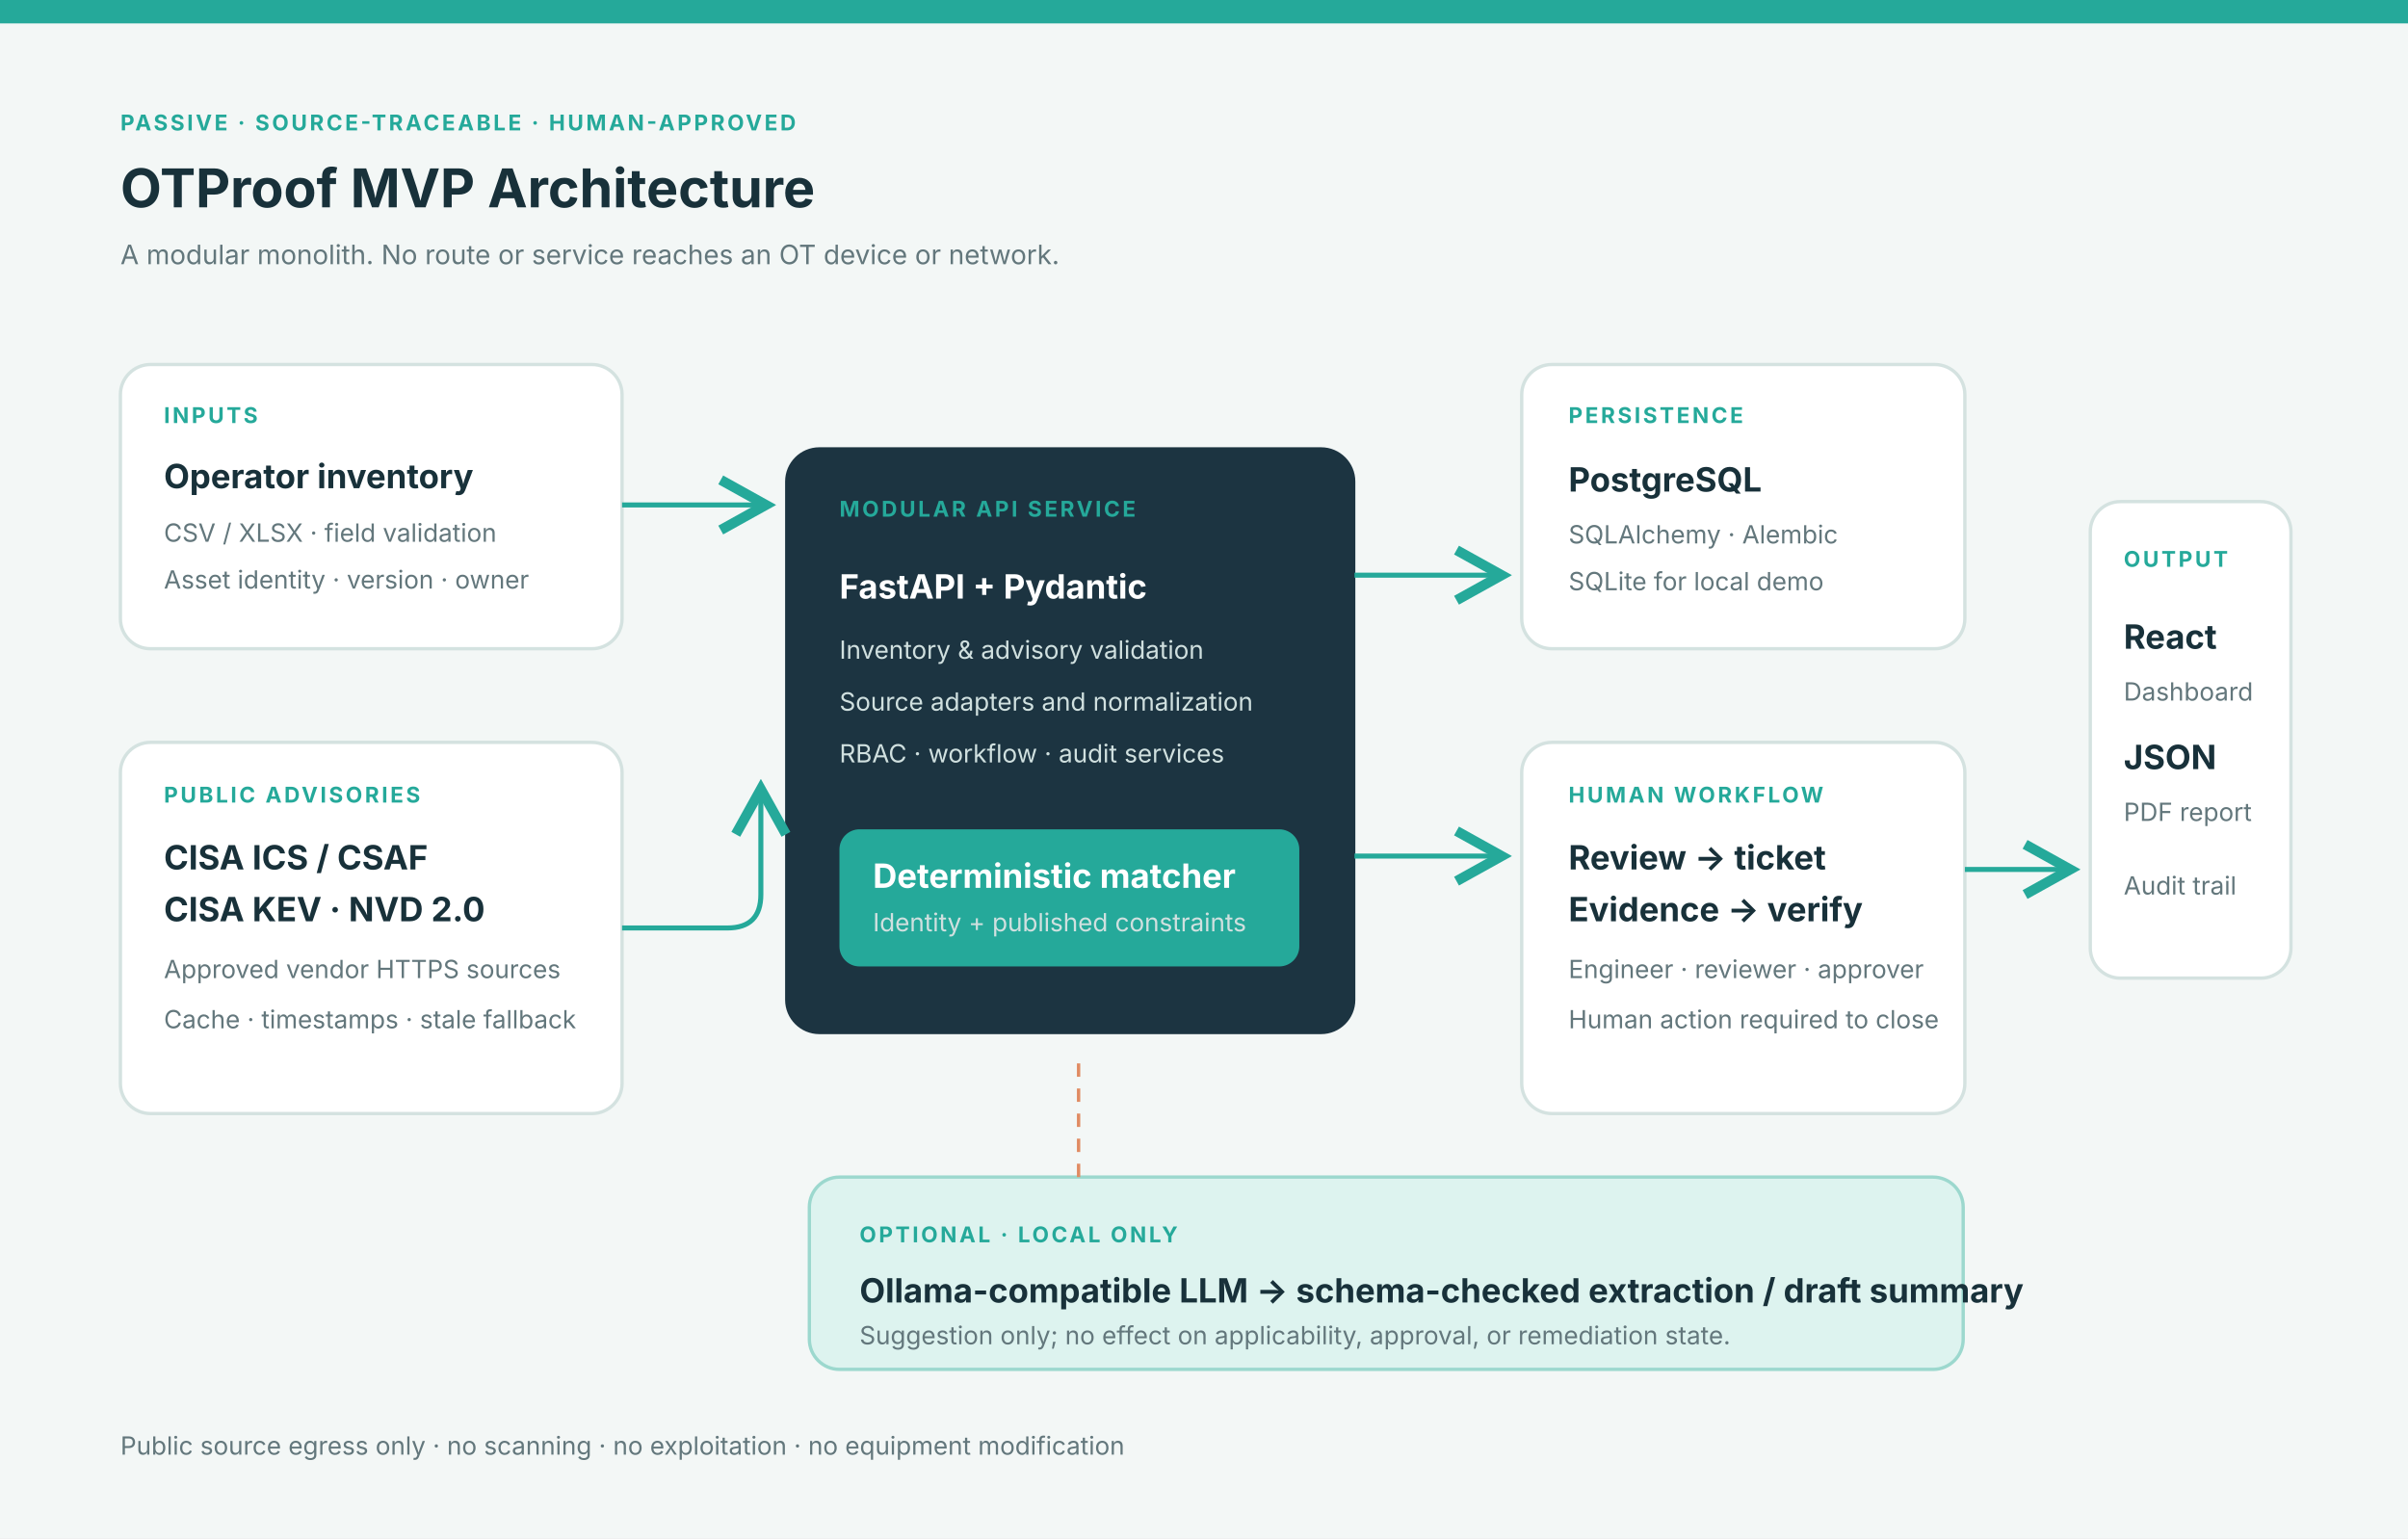
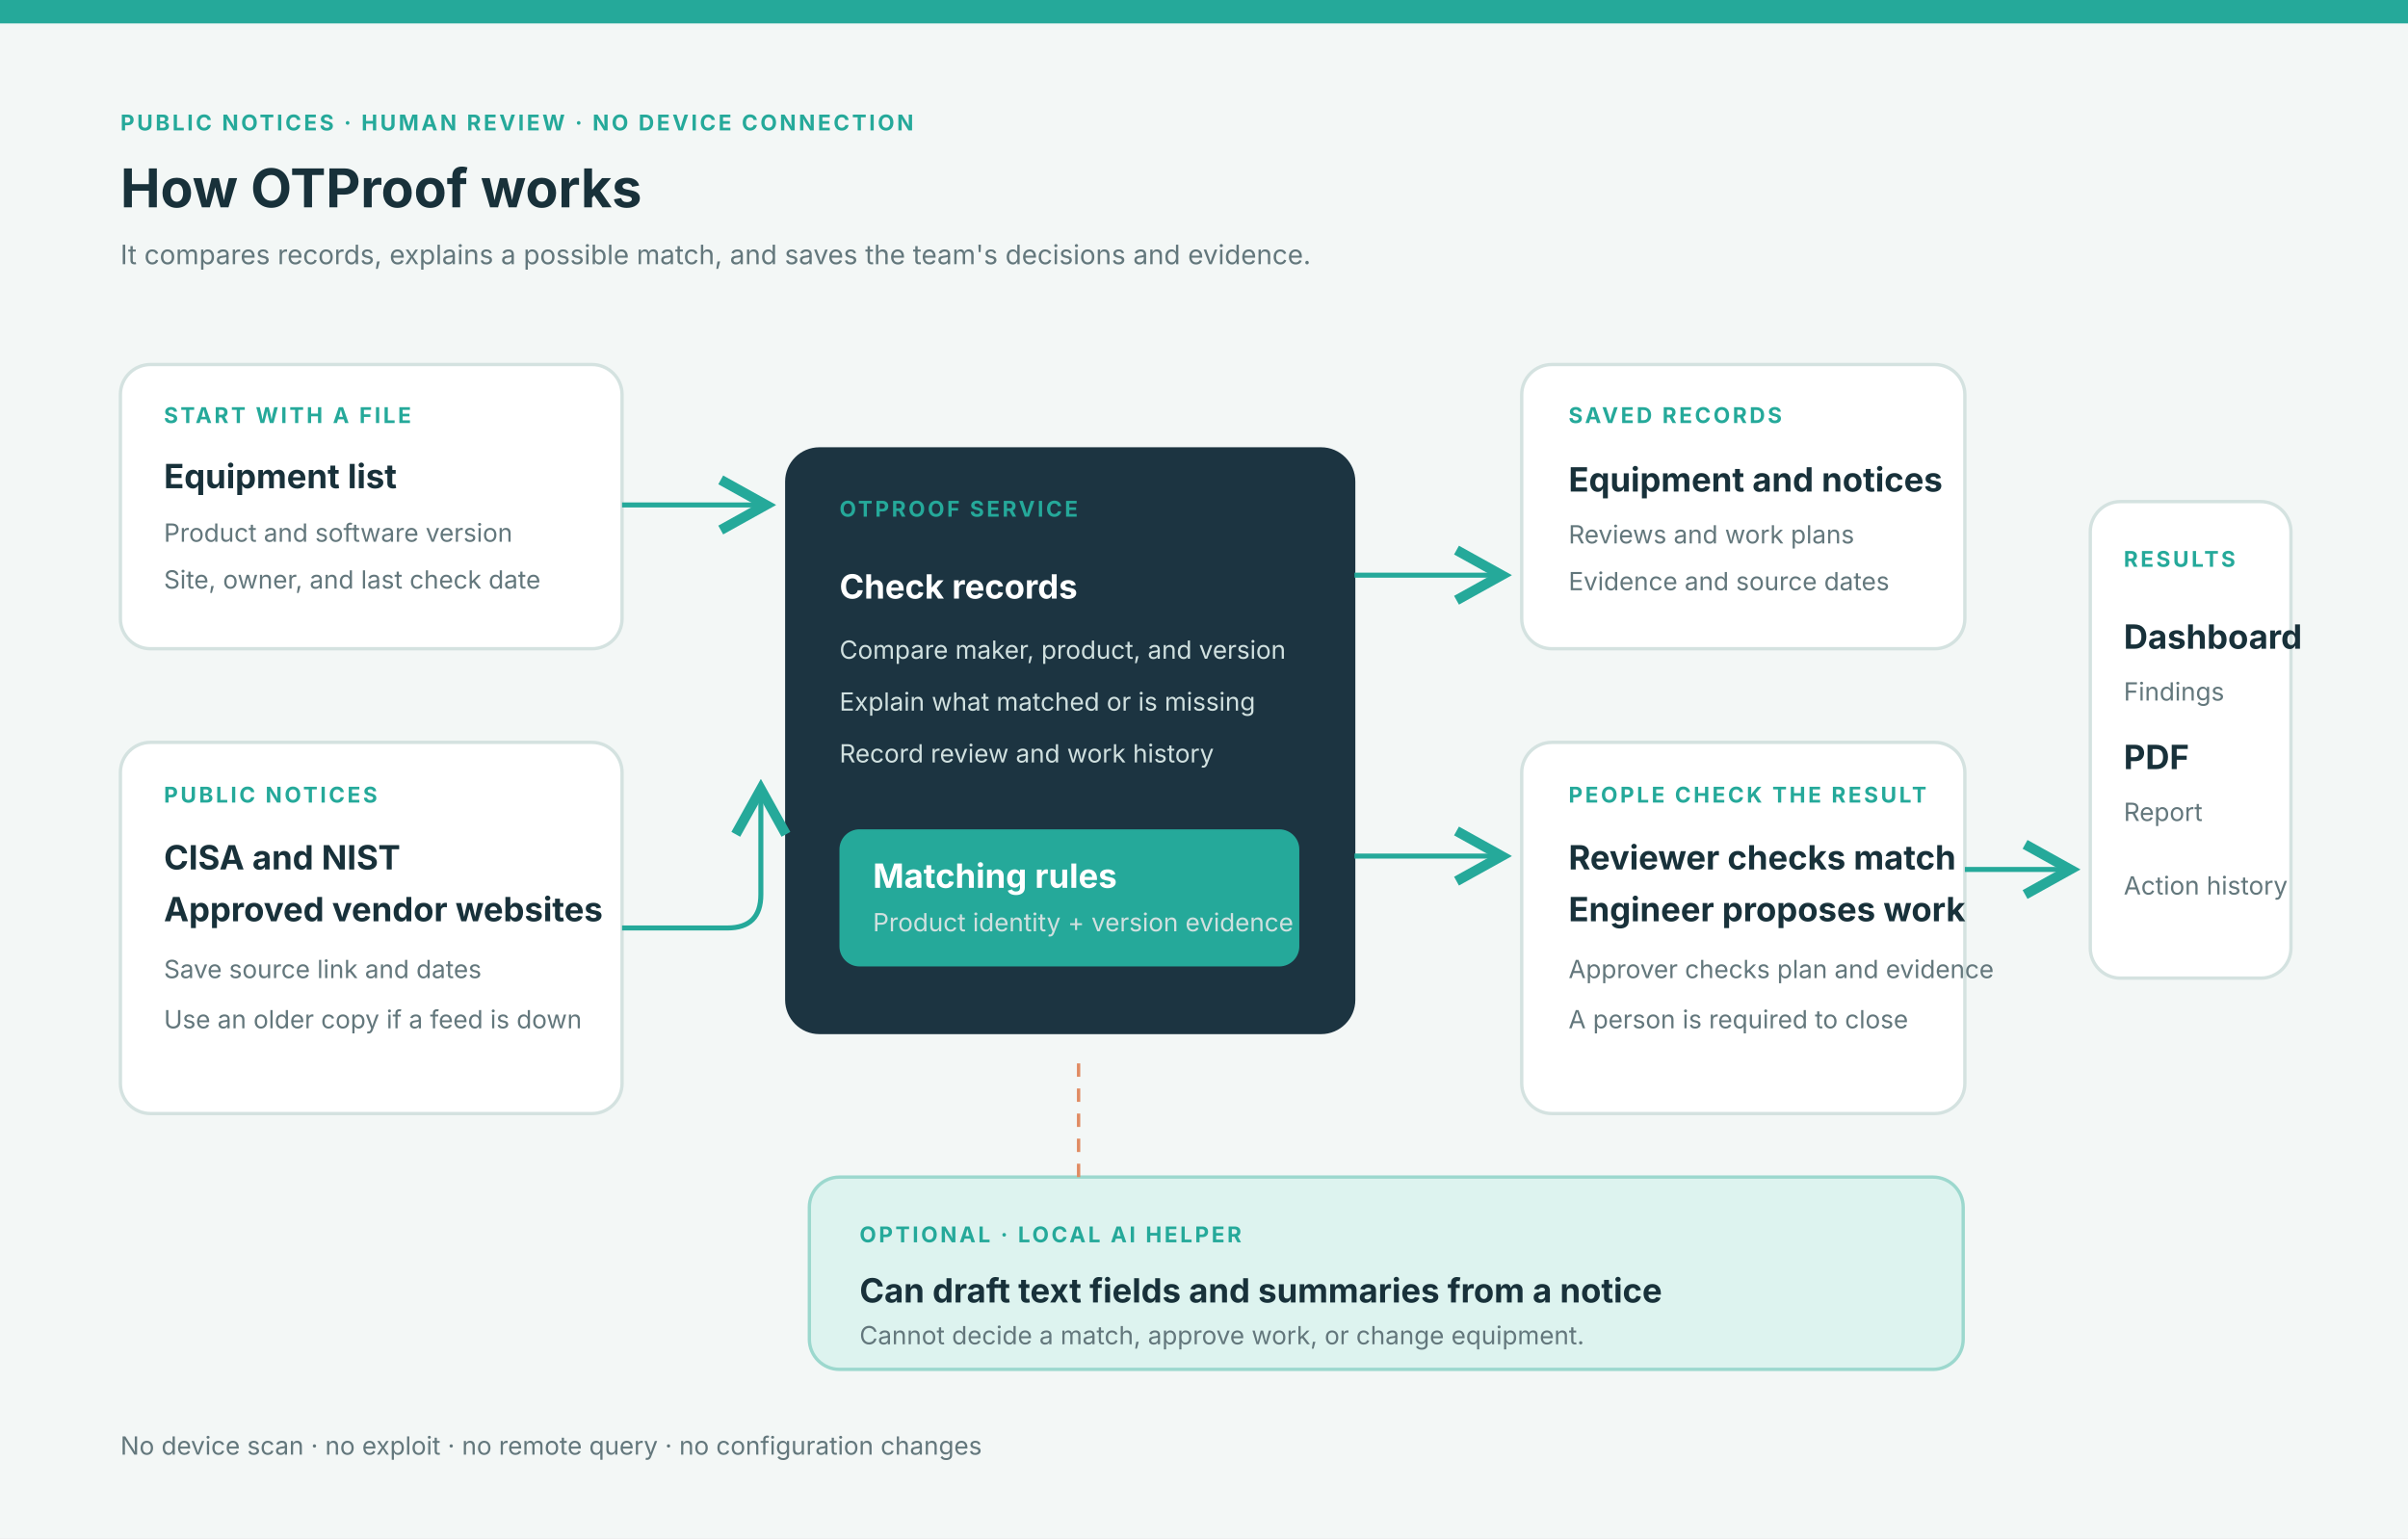
<svg xmlns="http://www.w3.org/2000/svg" width="1440" height="920" viewBox="0 0 1440 920" role="img" aria-labelledby="title desc">
  <defs>
    <marker id="arrow" markerWidth="12" markerHeight="12" refX="9" refY="6" orient="auto">
      <path d="M1 1L10 6L1 11" fill="none" stroke="#25A99A" stroke-width="2" />
    </marker>
    <style>text{font-family:Inter,Arial,sans-serif;fill:#18313A}.h{font-size:32px;font-weight:700}.sub{font-size:16px;fill:#63777C}.box{fill:#fff;stroke:#D4E2E0;stroke-width:2}.dark{fill:#1C3441;stroke:#1C3441}.teal{fill:#25A99A}.label{font-size:13px;font-weight:700;letter-spacing:1.5px;fill:#25A99A}.boxt{font-size:20px;font-weight:700}.small{font-size:15px;fill:#63777C}.darkt{fill:#fff;font-size:20px;font-weight:700}.darksmall{fill:#D0E0DF;font-size:15px}.line{stroke:#25A99A;stroke-width:3;fill:none;marker-end:url(#arrow)}.dash{stroke:#E08B62;stroke-width:2;stroke-dasharray:8 7;fill:none}</style>
  </defs>
  <rect width="1440" height="920" fill="#F3F7F6" />
  <rect x="0" y="0" width="1440" height="14" fill="#25A99A" />
-   <text x="72" y="78" class="label">PASSIVE · SOURCE-TRACEABLE · HUMAN-APPROVED</text>
-   <text x="72" y="124" class="h">OTProof MVP Architecture</text>
-   <text x="72" y="158" class="sub">A modular monolith. No route or service reaches an OT device or network.</text>
+   <text x="72" y="78" class="label">PUBLIC NOTICES · HUMAN REVIEW · NO DEVICE CONNECTION</text>
+   <text x="72" y="124" class="h">How OTProof works</text>
+   <text x="72" y="158" class="sub">It compares records, explains a possible match, and saves the team's decisions and evidence.</text>
  <rect x="72" y="218" width="300" height="170" rx="18" class="box" />
-   <text x="98" y="253" class="label">INPUTS</text>
-   <text x="98" y="292" class="boxt">Operator inventory</text>
-   <text x="98" y="324" class="small">CSV / XLSX · field validation</text>
-   <text x="98" y="352" class="small">Asset identity · version · owner</text>
+   <text x="98" y="253" class="label">START WITH A FILE</text>
+   <text x="98" y="292" class="boxt">Equipment list</text>
+   <text x="98" y="324" class="small">Product and software version</text>
+   <text x="98" y="352" class="small">Site, owner, and last check date</text>
  <rect x="72" y="444" width="300" height="222" rx="18" class="box" />
-   <text x="98" y="480" class="label">PUBLIC ADVISORIES</text>
-   <text x="98" y="520" class="boxt">CISA ICS / CSAF</text>
-   <text x="98" y="551" class="boxt">CISA KEV · NVD 2.0</text>
-   <text x="98" y="585" class="small">Approved vendor HTTPS sources</text>
-   <text x="98" y="615" class="small">Cache · timestamps · stale fallback</text>
+   <text x="98" y="480" class="label">PUBLIC NOTICES</text>
+   <text x="98" y="520" class="boxt">CISA and NIST</text>
+   <text x="98" y="551" class="boxt">Approved vendor websites</text>
+   <text x="98" y="585" class="small">Save source link and dates</text>
+   <text x="98" y="615" class="small">Use an older copy if a feed is down</text>
  <rect x="470" y="268" width="340" height="350" rx="20" class="dark" />
-   <text x="502" y="309" class="label" fill="#8FC7BE">MODULAR API SERVICE</text>
-   <text x="502" y="358" class="darkt" fill="#FFFFFF">FastAPI + Pydantic</text>
-   <text x="502" y="394" class="darksmall" fill="#D0E0DF">Inventory &amp; advisory validation</text>
-   <text x="502" y="425" class="darksmall" fill="#D0E0DF">Source adapters and normalization</text>
-   <text x="502" y="456" class="darksmall" fill="#D0E0DF">RBAC · workflow · audit services</text>
+   <text x="502" y="309" class="label" fill="#8FC7BE">OTPROOF SERVICE</text>
+   <text x="502" y="358" class="darkt" fill="#FFFFFF">Check records</text>
+   <text x="502" y="394" class="darksmall" fill="#D0E0DF">Compare maker, product, and version</text>
+   <text x="502" y="425" class="darksmall" fill="#D0E0DF">Explain what matched or is missing</text>
+   <text x="502" y="456" class="darksmall" fill="#D0E0DF">Record review and work history</text>
  <rect x="502" y="496" width="275" height="82" rx="12" fill="#25A99A" />
-   <text x="522" y="531" class="darkt" fill="#FFFFFF">Deterministic matcher</text>
-   <text x="522" y="557" class="darksmall" fill="#D0E0DF">Identity + published constraints</text>
+   <text x="522" y="531" class="darkt" fill="#FFFFFF">Matching rules</text>
+   <text x="522" y="557" class="darksmall" fill="#D0E0DF">Product identity + version evidence</text>
  <rect x="910" y="218" width="265" height="170" rx="18" class="box" />
-   <text x="938" y="253" class="label">PERSISTENCE</text>
-   <text x="938" y="294" class="boxt">PostgreSQL</text>
-   <text x="938" y="325" class="small">SQLAlchemy · Alembic</text>
-   <text x="938" y="353" class="small">SQLite for local demo</text>
+   <text x="938" y="253" class="label">SAVED RECORDS</text>
+   <text x="938" y="294" class="boxt">Equipment and notices</text>
+   <text x="938" y="325" class="small">Reviews and work plans</text>
+   <text x="938" y="353" class="small">Evidence and source dates</text>
  <rect x="910" y="444" width="265" height="222" rx="18" class="box" />
-   <text x="938" y="480" class="label">HUMAN WORKFLOW</text>
-   <text x="938" y="520" class="boxt">Review → ticket</text>
-   <text x="938" y="551" class="boxt">Evidence → verify</text>
-   <text x="938" y="585" class="small">Engineer · reviewer · approver</text>
-   <text x="938" y="615" class="small">Human action required to close</text>
+   <text x="938" y="480" class="label">PEOPLE CHECK THE RESULT</text>
+   <text x="938" y="520" class="boxt">Reviewer checks match</text>
+   <text x="938" y="551" class="boxt">Engineer proposes work</text>
+   <text x="938" y="585" class="small">Approver checks plan and evidence</text>
+   <text x="938" y="615" class="small">A person is required to close</text>
  <rect x="1250" y="300" width="120" height="285" rx="18" class="box" />
-   <text x="1270" y="339" class="label">OUTPUT</text>
-   <text x="1270" y="388" class="boxt">React</text>
-   <text x="1270" y="419" class="small">Dashboard</text>
-   <text x="1270" y="460" class="boxt">JSON</text>
-   <text x="1270" y="491" class="small">PDF report</text>
-   <text x="1270" y="535" class="small">Audit trail</text>
+   <text x="1270" y="339" class="label">RESULTS</text>
+   <text x="1270" y="388" class="boxt">Dashboard</text>
+   <text x="1270" y="419" class="small">Findings</text>
+   <text x="1270" y="460" class="boxt">PDF</text>
+   <text x="1270" y="491" class="small">Report</text>
+   <text x="1270" y="535" class="small">Action history</text>
  <path d="M372 302H455" class="line" />
  <path d="M372 555H435Q455 555 455 535V475" class="line" />
  <path d="M810 344H895" class="line" />
  <path d="M810 512H895" class="line" />
  <path d="M1175 520H1235" class="line" />
  <rect x="484" y="704" width="690" height="115" rx="18" fill="#DDF3EF" stroke="#9CD8CE" stroke-width="2" />
-   <text x="514" y="743" class="label">OPTIONAL · LOCAL ONLY</text>
-   <text x="514" y="779" class="boxt">Ollama-compatible LLM → schema-checked extraction / draft summary</text>
-   <text x="514" y="804" class="small">Suggestion only; no effect on applicability, approval, or remediation state.</text>
+   <text x="514" y="743" class="label">OPTIONAL · LOCAL AI HELPER</text>
+   <text x="514" y="779" class="boxt">Can draft text fields and summaries from a notice</text>
+   <text x="514" y="804" class="small">Cannot decide a match, approve work, or change equipment.</text>
  <path d="M645 704V635" class="dash" />
-   <text x="72" y="870" class="small">Public source egress only · no scanning · no exploitation · no equipment modification</text>
+   <text x="72" y="870" class="small">No device scan · no exploit · no remote query · no configuration changes</text>
</svg>
